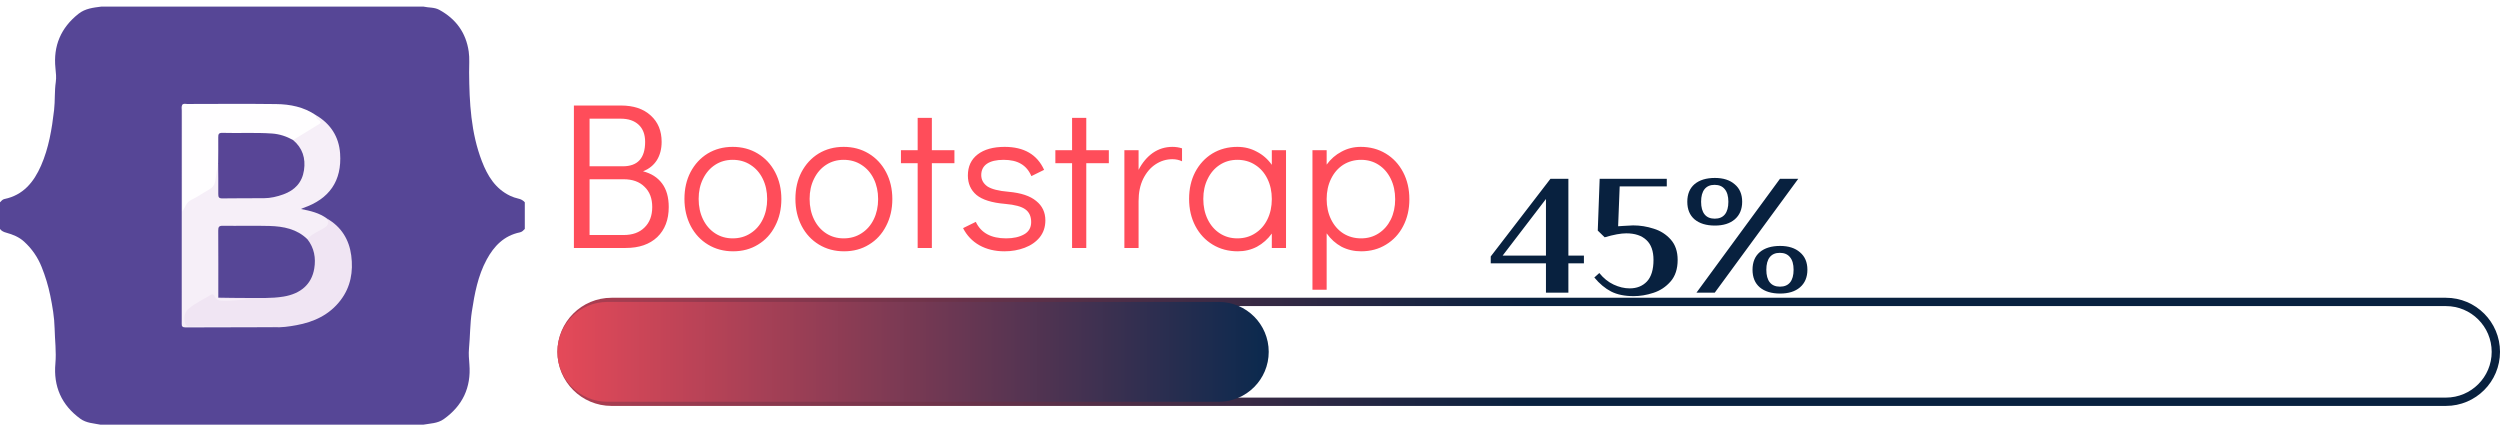
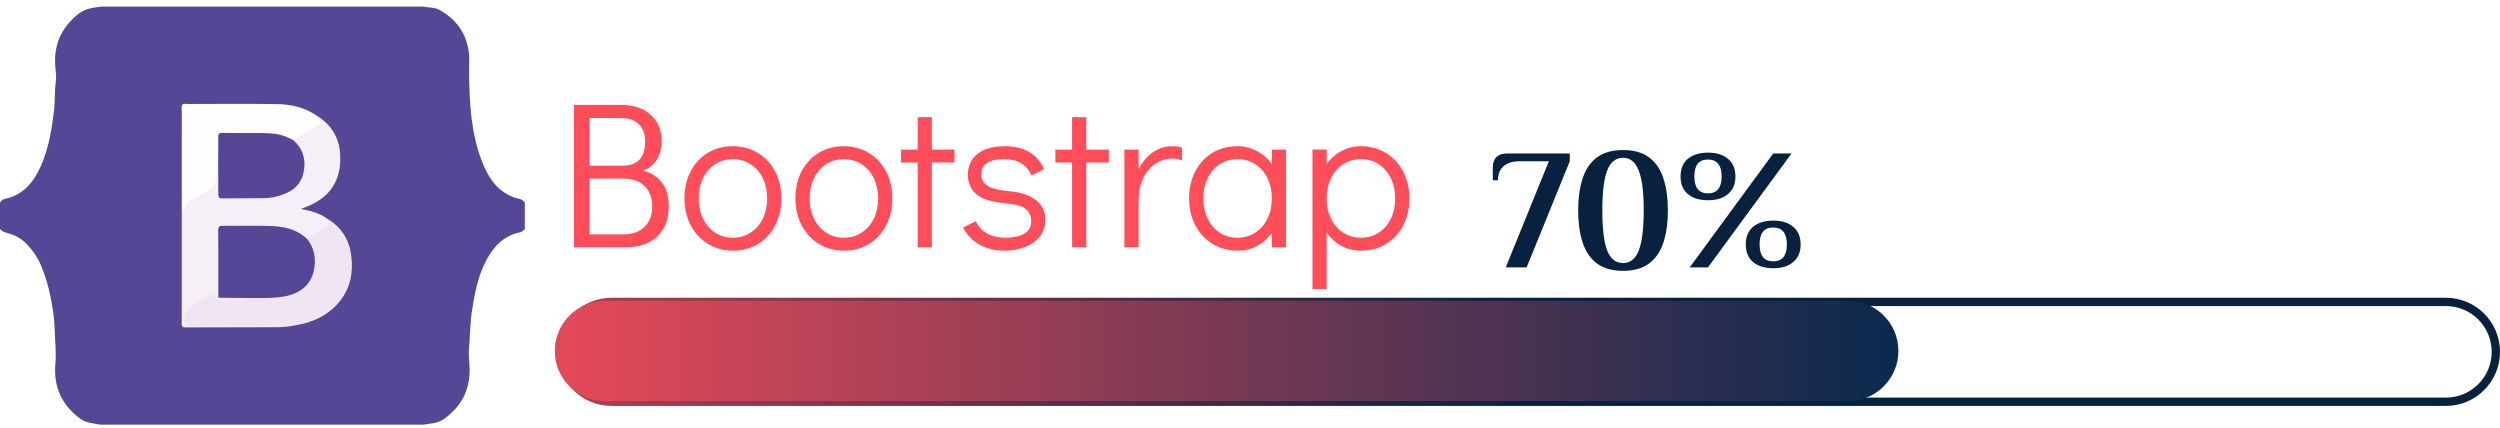
<svg xmlns="http://www.w3.org/2000/svg" width="374" height="64" viewBox="0 0 374 64" fill="none">
-   <path d="M231.275 39.398H223.014V38.366L231.946 26.75H234.63V38.237H236.954V39.398H234.63V43.787H231.275V39.398ZM231.275 38.237V29.77L224.795 38.237H231.275ZM244.395 44.303C243.053 44.303 241.925 44.071 241.013 43.606C240.118 43.141 239.284 42.444 238.509 41.515L239.258 40.844C239.877 41.618 240.592 42.195 241.4 42.573C242.209 42.952 243.01 43.141 243.801 43.141C244.868 43.141 245.729 42.797 246.383 42.109C247.036 41.403 247.363 40.328 247.363 38.882C247.363 37.557 247.011 36.567 246.305 35.913C245.599 35.242 244.593 34.907 243.285 34.907C242.476 34.907 241.4 35.105 240.058 35.5L239.026 34.494L239.31 26.75H249.351V27.885H242.304L242.072 33.848L242.846 33.797C243.724 33.745 244.214 33.719 244.317 33.719C245.367 33.719 246.391 33.883 247.389 34.21C248.405 34.52 249.256 35.062 249.945 35.836C250.633 36.61 250.977 37.626 250.977 38.882C250.977 40.224 250.625 41.3 249.919 42.109C249.213 42.918 248.353 43.486 247.338 43.812C246.339 44.139 245.359 44.303 244.395 44.303ZM256.55 33.745C255.26 33.745 254.244 33.435 253.504 32.816C252.782 32.196 252.42 31.319 252.42 30.183C252.42 29.047 252.782 28.169 253.504 27.55C254.244 26.93 255.26 26.62 256.55 26.62C257.807 26.62 258.796 26.939 259.519 27.576C260.259 28.195 260.629 29.064 260.629 30.183C260.629 31.301 260.259 32.179 259.519 32.816C258.796 33.435 257.807 33.745 256.55 33.745ZM266.282 26.75H269.018L256.525 43.787H253.788L266.282 26.75ZM256.525 32.713C257.196 32.713 257.703 32.498 258.048 32.067C258.392 31.637 258.564 31.009 258.564 30.183C258.564 29.357 258.383 28.729 258.022 28.298C257.678 27.868 257.17 27.653 256.499 27.653C255.845 27.653 255.346 27.868 255.002 28.298C254.657 28.729 254.485 29.357 254.485 30.183C254.485 31.009 254.657 31.637 255.002 32.067C255.346 32.498 255.854 32.713 256.525 32.713ZM266.308 43.916C265.017 43.916 264.002 43.606 263.262 42.986C262.539 42.367 262.178 41.489 262.178 40.353C262.178 39.218 262.539 38.34 263.262 37.72C264.002 37.101 265.017 36.791 266.308 36.791C267.564 36.791 268.554 37.109 269.277 37.746C270.017 38.366 270.387 39.235 270.387 40.353C270.387 41.472 270.017 42.35 269.277 42.986C268.554 43.606 267.564 43.916 266.308 43.916ZM266.282 42.883C266.953 42.883 267.461 42.668 267.805 42.238C268.149 41.808 268.321 41.179 268.321 40.353C268.321 39.527 268.141 38.899 267.779 38.469C267.435 38.039 266.928 37.824 266.256 37.824C265.602 37.824 265.103 38.039 264.759 38.469C264.415 38.899 264.243 39.527 264.243 40.353C264.243 41.179 264.415 41.808 264.759 42.238C265.103 42.668 265.611 42.883 266.282 42.883Z" fill="#08213F" />
+   <path d="M225.26 40L231.714 24.125H227.325C226.293 24.125 225.492 24.374 224.925 24.873C224.374 25.355 224.098 26.052 224.098 26.964H223.324V25.028C223.324 24.684 223.384 24.357 223.505 24.047C223.625 23.72 223.84 23.462 224.15 23.273C224.477 23.066 224.933 22.963 225.518 22.963H234.837V24.125L228.384 40H225.26ZM242.805 40.516C241.17 40.516 239.853 40.138 238.855 39.38C237.874 38.623 237.169 37.565 236.738 36.205C236.308 34.846 236.093 33.271 236.093 31.482C236.093 29.692 236.308 28.117 236.738 26.758C237.169 25.398 237.874 24.34 238.855 23.582C239.853 22.825 241.17 22.447 242.805 22.447C244.457 22.447 245.773 22.825 246.754 23.582C247.735 24.34 248.44 25.398 248.871 26.758C249.301 28.117 249.516 29.692 249.516 31.482C249.516 33.271 249.301 34.846 248.871 36.205C248.44 37.565 247.735 38.623 246.754 39.38C245.773 40.138 244.457 40.516 242.805 40.516ZM242.805 39.355C243.889 39.355 244.672 38.727 245.154 37.47C245.653 36.197 245.902 34.2 245.902 31.482C245.902 28.762 245.653 26.775 245.154 25.518C244.672 24.245 243.889 23.608 242.805 23.608C241.72 23.608 240.929 24.245 240.43 25.518C239.948 26.775 239.707 28.762 239.707 31.482C239.707 34.2 239.948 36.197 240.43 37.47C240.929 38.727 241.72 39.355 242.805 39.355ZM252.78 40L265.274 22.963H268.01L255.516 40H252.78ZM265.3 40.129C264.009 40.129 262.994 39.819 262.254 39.2C261.531 38.58 261.17 37.703 261.17 36.567C261.17 35.431 261.531 34.553 262.254 33.934C262.994 33.314 264.009 33.005 265.3 33.005C266.556 33.005 267.545 33.314 268.268 33.934C269.008 34.553 269.378 35.431 269.378 36.567C269.378 37.703 269.008 38.58 268.268 39.2C267.545 39.819 266.556 40.129 265.3 40.129ZM265.274 39.096C266.633 39.096 267.313 38.253 267.313 36.567C267.313 34.88 266.625 34.037 265.248 34.037C263.906 34.037 263.235 34.88 263.235 36.567C263.235 38.253 263.914 39.096 265.274 39.096ZM255.542 29.959C254.251 29.959 253.236 29.649 252.496 29.029C251.773 28.41 251.412 27.532 251.412 26.396C251.412 25.26 251.773 24.383 252.496 23.763C253.236 23.144 254.251 22.834 255.542 22.834C256.798 22.834 257.788 23.144 258.511 23.763C259.251 24.383 259.621 25.26 259.621 26.396C259.621 27.532 259.251 28.41 258.511 29.029C257.788 29.649 256.798 29.959 255.542 29.959ZM255.516 28.926C256.876 28.926 257.556 28.083 257.556 26.396C257.556 24.71 256.867 23.866 255.49 23.866C254.148 23.866 253.477 24.71 253.477 26.396C253.477 28.083 254.157 28.926 255.516 28.926Z" fill="#08213F" />
  <path d="M0 34.251C0 32.923 0 31.594 0 30.266C0.202 30.08 0.35 29.838 0.66 29.774C3.473 29.195 5.057 27.249 6.14 24.778C7.3 22.129 7.759 19.314 8.091 16.462C8.254 15.063 8.141 13.658 8.346 12.264C8.446 11.589 8.368 10.894 8.295 10.204C7.949 6.866 9.107 4.154 11.741 2.066C12.756 1.261 13.97 1.14 15.181 0.985C31.231 0.985 47.28 0.985 63.33 0.985C64.117 1.169 64.974 1.066 65.703 1.463C68.191 2.816 69.711 4.876 70.119 7.703C70.269 8.739 70.17 9.783 70.179 10.822C70.217 15.342 70.443 19.858 72.101 24.146C72.935 26.304 74.098 28.229 76.305 29.286C76.701 29.474 77.109 29.616 77.532 29.709C77.922 29.795 78.252 29.962 78.511 30.265C78.511 31.593 78.511 32.921 78.511 34.25C78.299 34.466 78.114 34.691 77.778 34.761C75.409 35.248 73.903 36.802 72.803 38.839C71.495 41.263 71.001 43.918 70.59 46.601C70.308 48.446 70.337 50.312 70.16 52.163C70.087 52.945 70.162 53.738 70.223 54.53C70.492 57.967 69.203 60.699 66.385 62.701C65.468 63.353 64.373 63.341 63.331 63.531C47.231 63.531 31.13 63.531 15.029 63.531C13.996 63.319 12.926 63.307 12.003 62.633C9.187 60.583 7.984 57.786 8.286 54.392C8.444 52.617 8.208 50.876 8.17 49.123C8.134 47.474 7.849 45.826 7.516 44.199C7.219 42.742 6.786 41.332 6.235 39.953C5.648 38.48 4.775 37.212 3.603 36.144C2.844 35.452 1.922 35.084 0.959 34.817C0.568 34.713 0.241 34.573 0 34.251Z" fill="#564696" />
  <path d="M47.236 17.212C49.443 18.499 50.707 20.447 50.88 22.961C51.163 27.072 49.262 29.777 45.355 31.114C45.263 31.146 45.176 31.194 45.018 31.266C46.446 31.545 47.787 31.852 48.922 32.702C49.658 33.589 49.584 33.828 48.593 34.457C47.908 34.891 47.168 35.24 46.536 35.759C46.337 35.923 46.102 36.021 45.831 35.995C44.464 34.987 42.927 34.423 41.244 34.23C40.123 34.101 38.999 34.179 37.876 34.165C36.624 34.151 35.371 34.148 34.119 34.168C33.234 34.182 33.041 34.374 33.036 35.27C33.021 37.876 33.029 40.48 33.033 43.087C33.033 43.419 33.026 43.757 33.285 44.019C33.909 44.358 34.592 44.429 35.282 44.446C36.047 44.464 36.813 44.433 37.578 44.461C37.781 44.469 38.022 44.496 38.029 44.763C38.037 45.009 37.828 45.117 37.618 45.136C35.968 45.28 34.319 45.464 32.657 45.294C32.527 45.28 32.392 45.246 32.309 45.151C31.726 44.479 31.157 44.736 30.554 45.133C30.022 45.484 29.464 45.792 28.921 46.128C28.655 46.291 28.425 46.486 28.276 46.766C27.718 47.826 28.069 48.443 29.257 48.448C32.779 48.461 36.299 48.437 39.821 48.468C40.227 48.471 40.783 48.288 40.938 48.948C36.547 48.957 32.157 48.96 27.767 48.981C27.335 48.983 27.151 48.842 27.186 48.412C27.198 48.261 27.187 48.106 27.187 47.954C27.186 37.489 27.184 27.026 27.189 16.562C27.189 16.264 27.102 15.948 27.282 15.666C27.64 15.813 27.642 16.139 27.645 16.441C27.675 20.926 27.669 25.41 27.649 29.895C27.648 30.125 27.603 30.35 27.552 30.53C27.602 30.22 27.783 29.973 28.099 29.783C29.013 29.229 29.912 28.648 30.858 28.149C31.447 27.839 31.777 27.394 31.872 26.726C31.955 26.147 32.013 25.563 32.154 24.992C32.223 24.715 32.269 24.431 32.633 24.392C33.069 24.569 33.001 24.968 33.013 25.31C33.049 26.33 33.023 27.352 33.03 28.372C33.033 28.905 33.211 29.289 33.812 29.277C36.132 29.232 38.46 29.479 40.769 29.117C42.07 28.913 43.312 28.526 44.197 27.441C45.633 25.678 45.363 22.866 44.039 21.67C43.87 21.518 43.709 21.346 43.66 21.107C43.622 20.696 43.832 20.45 44.179 20.262C45.073 19.775 45.921 19.212 46.789 18.682C47.133 18.472 47.489 18.323 47.129 17.824C46.997 17.639 46.998 17.381 47.236 17.212Z" fill="#F6EFF8" />
  <path d="M40.938 48.943C40.631 48.763 40.293 48.816 39.965 48.816C36.368 48.812 32.771 48.822 29.174 48.803C28.651 48.8 27.914 49.07 27.697 48.363C27.468 47.621 27.571 46.751 28.172 46.228C29.189 45.343 30.448 44.788 31.599 44.083C31.87 43.918 32.019 44.152 32.122 44.369C32.317 44.778 32.619 44.965 33.085 44.988C34.639 45.064 36.176 44.823 37.724 44.689C36.356 44.689 34.987 44.692 33.621 44.686C33.295 44.685 32.952 44.754 32.659 44.531C32.964 44.119 33.417 44.163 33.846 44.162C36.219 44.149 38.592 44.185 40.965 44.146C42.418 44.123 43.818 43.807 44.992 42.899C46.73 41.556 47.196 39.175 46.234 36.931C46.081 36.573 45.752 36.239 45.986 35.791C46.59 35.033 47.493 34.685 48.29 34.223C48.98 33.823 49.325 33.469 48.922 32.702C51.066 33.926 52.235 35.854 52.546 38.219C52.861 40.614 52.474 42.928 50.943 44.925C49.274 47.104 46.966 48.168 44.346 48.648C43.225 48.854 42.09 49.021 40.938 48.943Z" fill="#F0E5F3" />
  <path d="M32.636 24.439C32.493 25.29 32.318 26.138 32.217 26.996C32.14 27.649 31.809 28.057 31.257 28.369C30.37 28.867 29.534 29.468 28.617 29.899C27.819 30.274 27.721 31.008 27.282 31.663C27.282 26.33 27.282 20.996 27.282 15.665C27.494 15.445 27.766 15.557 28.005 15.556C32.441 15.548 36.879 15.513 41.315 15.569C43.41 15.595 45.449 15.999 47.237 17.215C47.273 17.474 47.336 17.755 47.561 17.886C48.343 18.343 47.822 18.515 47.408 18.765C46.213 19.484 45.032 20.222 43.844 20.953C43.554 21.217 43.255 21.058 42.988 20.937C41.726 20.361 40.365 20.302 39.025 20.234C37.397 20.153 35.764 20.202 34.133 20.219C33.248 20.228 33.059 20.427 33.036 21.306C33.016 22.07 33.053 22.836 33.013 23.598C32.996 23.917 33.035 24.28 32.636 24.439Z" fill="#FFFEFF" />
  <path d="M45.986 35.79C47.011 37.094 47.274 38.602 47.012 40.18C46.624 42.517 44.99 43.943 42.419 44.368C40.597 44.669 38.764 44.568 36.933 44.578C35.508 44.586 34.083 44.549 32.657 44.531C32.659 41.188 32.671 37.847 32.648 34.505C32.644 33.956 32.75 33.766 33.348 33.775C35.669 33.813 37.992 33.739 40.313 33.804C42.395 33.864 44.406 34.244 45.986 35.79Z" fill="#564696" />
  <path d="M32.636 24.438C32.644 23.139 32.668 21.841 32.65 20.542C32.642 20.074 32.729 19.861 33.266 19.876C35.734 19.947 38.206 19.804 40.675 19.973C41.819 20.051 42.856 20.396 43.843 20.95C45.255 22.139 45.743 23.67 45.478 25.46C45.203 27.305 44.102 28.462 42.383 29.081C41.445 29.42 40.483 29.646 39.485 29.652C37.417 29.666 35.348 29.647 33.28 29.681C32.759 29.69 32.648 29.512 32.654 29.031C32.671 27.5 32.645 25.969 32.636 24.438Z" fill="#584596" />
-   <path d="M96.199 25.628C97.428 25.941 98.376 26.545 99.043 27.441C99.71 28.336 100.043 29.513 100.043 30.972C100.043 32.867 99.47 34.367 98.324 35.471C97.178 36.555 95.606 37.096 93.606 37.096H85.856V15.785H92.887C94.783 15.785 96.272 16.285 97.356 17.285C98.439 18.264 98.981 19.576 98.981 21.222C98.981 22.285 98.741 23.201 98.262 23.972C97.783 24.722 97.095 25.274 96.199 25.628ZM88.2 24.878H93.168C95.397 24.878 96.512 23.66 96.512 21.222C96.512 20.118 96.189 19.264 95.543 18.66C94.897 18.056 94.002 17.754 92.856 17.754H88.2V24.878ZM93.293 35.159C94.627 35.159 95.668 34.784 96.418 34.034C97.189 33.284 97.574 32.263 97.574 30.972C97.574 29.68 97.189 28.67 96.418 27.941C95.668 27.191 94.627 26.816 93.293 26.816H88.2V35.159H93.293ZM109.674 37.596C108.278 37.596 107.029 37.263 105.924 36.596C104.82 35.93 103.956 35.003 103.331 33.815C102.706 32.607 102.393 31.253 102.393 29.753C102.393 28.253 102.695 26.92 103.3 25.753C103.925 24.566 104.779 23.639 105.862 22.972C106.966 22.305 108.216 21.972 109.612 21.972C111.007 21.972 112.257 22.305 113.361 22.972C114.466 23.639 115.33 24.566 115.955 25.753C116.58 26.941 116.892 28.284 116.892 29.784C116.892 31.284 116.58 32.628 115.955 33.815C115.351 35.003 114.497 35.93 113.393 36.596C112.309 37.263 111.07 37.596 109.674 37.596ZM109.612 35.659C110.612 35.659 111.497 35.409 112.268 34.909C113.059 34.409 113.674 33.711 114.111 32.815C114.549 31.919 114.768 30.909 114.768 29.784C114.768 28.659 114.549 27.649 114.111 26.753C113.674 25.857 113.059 25.159 112.268 24.659C111.497 24.16 110.612 23.91 109.612 23.91C108.633 23.91 107.758 24.16 106.987 24.659C106.216 25.159 105.612 25.857 105.174 26.753C104.737 27.628 104.518 28.628 104.518 29.753C104.518 30.899 104.737 31.919 105.174 32.815C105.612 33.711 106.216 34.409 106.987 34.909C107.758 35.409 108.633 35.659 109.612 35.659ZM126.275 37.596C124.879 37.596 123.629 37.263 122.525 36.596C121.421 35.93 120.556 35.003 119.931 33.815C119.306 32.607 118.994 31.253 118.994 29.753C118.994 28.253 119.296 26.92 119.9 25.753C120.525 24.566 121.379 23.639 122.462 22.972C123.567 22.305 124.816 21.972 126.212 21.972C127.608 21.972 128.858 22.305 129.962 22.972C131.066 23.639 131.931 24.566 132.556 25.753C133.181 26.941 133.493 28.284 133.493 29.784C133.493 31.284 133.181 32.628 132.556 33.815C131.951 35.003 131.097 35.93 129.993 36.596C128.91 37.263 127.67 37.596 126.275 37.596ZM126.212 35.659C127.212 35.659 128.098 35.409 128.868 34.909C129.66 34.409 130.274 33.711 130.712 32.815C131.149 31.919 131.368 30.909 131.368 29.784C131.368 28.659 131.149 27.649 130.712 26.753C130.274 25.857 129.66 25.159 128.868 24.659C128.098 24.16 127.212 23.91 126.212 23.91C125.233 23.91 124.358 24.16 123.587 24.659C122.817 25.159 122.212 25.857 121.775 26.753C121.338 27.628 121.119 28.628 121.119 29.753C121.119 30.899 121.338 31.919 121.775 32.815C122.212 33.711 122.817 34.409 123.587 34.909C124.358 35.409 125.233 35.659 126.212 35.659ZM137.282 37.096V24.41H134.782V22.472H137.282V17.629H139.407V22.472H142.782V24.41H139.407V37.096H137.282ZM150.262 37.596C148.845 37.596 147.596 37.294 146.512 36.69C145.45 36.086 144.637 35.232 144.075 34.128L145.981 33.19C146.752 34.836 148.262 35.659 150.512 35.659C151.595 35.659 152.491 35.461 153.199 35.065C153.908 34.669 154.262 34.055 154.262 33.221C154.262 32.367 153.97 31.732 153.387 31.315C152.824 30.899 151.824 30.628 150.387 30.503C148.387 30.336 146.95 29.888 146.075 29.159C145.221 28.43 144.794 27.461 144.794 26.253C144.794 24.899 145.283 23.847 146.262 23.097C147.241 22.347 148.585 21.972 150.293 21.972C153.189 21.972 155.158 23.118 156.199 25.409L154.293 26.347C153.939 25.514 153.418 24.899 152.731 24.503C152.064 24.107 151.199 23.91 150.137 23.91C149.054 23.91 148.221 24.107 147.637 24.503C147.075 24.899 146.794 25.462 146.794 26.191C146.794 26.878 147.096 27.441 147.7 27.878C148.325 28.295 149.387 28.566 150.887 28.691C152.741 28.857 154.116 29.315 155.012 30.065C155.928 30.794 156.387 31.763 156.387 32.971C156.387 33.95 156.105 34.794 155.543 35.502C154.981 36.19 154.231 36.711 153.293 37.065C152.356 37.419 151.345 37.596 150.262 37.596ZM160.382 37.096V24.41H157.882V22.472H160.382V17.629H162.507V22.472H165.882V24.41H162.507V37.096H160.382ZM175.394 21.972C175.894 21.972 176.373 22.045 176.831 22.191V24.128C176.394 23.92 175.914 23.816 175.394 23.816C174.498 23.816 173.665 24.066 172.894 24.566C172.123 25.066 171.498 25.795 171.019 26.753C170.561 27.691 170.331 28.805 170.331 30.097V37.096H168.207V22.472H170.331V25.409C170.894 24.326 171.602 23.482 172.456 22.878C173.331 22.274 174.31 21.972 175.394 21.972ZM192.388 22.472V37.096H190.264V34.94C189.659 35.773 188.92 36.43 188.045 36.909C187.17 37.367 186.212 37.596 185.17 37.596C183.774 37.596 182.524 37.263 181.42 36.596C180.316 35.93 179.452 35.003 178.827 33.815C178.202 32.628 177.889 31.274 177.889 29.753C177.889 28.253 178.191 26.92 178.795 25.753C179.42 24.566 180.275 23.639 181.358 22.972C182.462 22.305 183.712 21.972 185.108 21.972C186.17 21.972 187.139 22.212 188.014 22.691C188.909 23.149 189.659 23.805 190.264 24.659V22.472H192.388ZM185.108 35.659C186.108 35.659 186.993 35.409 187.764 34.909C188.555 34.409 189.17 33.711 189.607 32.815C190.045 31.919 190.264 30.909 190.264 29.784C190.264 28.659 190.045 27.649 189.607 26.753C189.17 25.857 188.555 25.159 187.764 24.659C186.993 24.16 186.108 23.91 185.108 23.91C184.128 23.91 183.254 24.16 182.483 24.659C181.712 25.159 181.108 25.857 180.67 26.753C180.233 27.628 180.014 28.628 180.014 29.753C180.014 30.899 180.233 31.919 180.67 32.815C181.108 33.711 181.712 34.409 182.483 34.909C183.254 35.409 184.128 35.659 185.108 35.659ZM203.561 21.972C204.957 21.972 206.207 22.305 207.311 22.972C208.415 23.639 209.279 24.566 209.904 25.753C210.529 26.941 210.842 28.295 210.842 29.815C210.842 31.315 210.529 32.659 209.904 33.846C209.3 35.013 208.446 35.93 207.342 36.596C206.259 37.263 205.019 37.596 203.624 37.596C202.561 37.596 201.582 37.367 200.686 36.909C199.811 36.43 199.072 35.763 198.468 34.909V43.346H196.343V22.472H198.468V24.628C199.072 23.795 199.811 23.149 200.686 22.691C201.561 22.212 202.519 21.972 203.561 21.972ZM203.624 35.659C204.603 35.659 205.478 35.409 206.248 34.909C207.019 34.409 207.623 33.721 208.061 32.846C208.498 31.951 208.717 30.94 208.717 29.815C208.717 28.67 208.498 27.649 208.061 26.753C207.623 25.857 207.019 25.159 206.248 24.659C205.478 24.16 204.603 23.91 203.624 23.91C202.624 23.91 201.728 24.16 200.936 24.659C200.165 25.159 199.561 25.857 199.124 26.753C198.686 27.649 198.468 28.659 198.468 29.784C198.468 30.909 198.686 31.919 199.124 32.815C199.561 33.711 200.165 34.409 200.936 34.909C201.728 35.409 202.624 35.659 203.624 35.659Z" fill="#FF4D5A" />
+   <path d="M96.199 25.532C97.428 25.844 98.376 26.449 99.043 27.344C99.71 28.24 100.043 29.417 100.043 30.875C100.043 32.771 99.47 34.271 98.324 35.375C97.178 36.458 95.606 37 93.606 37H85.856V15.689H92.887C94.783 15.689 96.272 16.189 97.356 17.189C98.439 18.168 98.981 19.48 98.981 21.126C98.981 22.188 98.741 23.105 98.262 23.876C97.783 24.626 97.095 25.178 96.199 25.532ZM88.2 24.782H93.168C95.397 24.782 96.512 23.563 96.512 21.126C96.512 20.022 96.189 19.168 95.543 18.564C94.897 17.959 94.002 17.657 92.856 17.657H88.2V24.782ZM93.293 35.063C94.627 35.063 95.668 34.688 96.418 33.938C97.189 33.188 97.574 32.167 97.574 30.875C97.574 29.584 97.189 28.573 96.418 27.844C95.668 27.094 94.627 26.719 93.293 26.719H88.2V35.063H93.293ZM109.674 37.5C108.278 37.5 107.029 37.167 105.924 36.5C104.82 35.833 103.956 34.906 103.331 33.719C102.706 32.511 102.393 31.157 102.393 29.657C102.393 28.157 102.695 26.823 103.3 25.657C103.925 24.47 104.779 23.543 105.862 22.876C106.966 22.209 108.216 21.876 109.612 21.876C111.007 21.876 112.257 22.209 113.361 22.876C114.466 23.543 115.33 24.47 115.955 25.657C116.58 26.844 116.892 28.188 116.892 29.688C116.892 31.188 116.58 32.532 115.955 33.719C115.351 34.906 114.497 35.833 113.393 36.5C112.309 37.167 111.07 37.5 109.674 37.5ZM109.612 35.563C110.612 35.563 111.497 35.313 112.268 34.813C113.059 34.313 113.674 33.615 114.111 32.719C114.549 31.823 114.768 30.813 114.768 29.688C114.768 28.563 114.549 27.553 114.111 26.657C113.674 25.761 113.059 25.063 112.268 24.563C111.497 24.063 110.612 23.813 109.612 23.813C108.633 23.813 107.758 24.063 106.987 24.563C106.216 25.063 105.612 25.761 105.174 26.657C104.737 27.532 104.518 28.532 104.518 29.657C104.518 30.802 104.737 31.823 105.174 32.719C105.612 33.615 106.216 34.313 106.987 34.813C107.758 35.313 108.633 35.563 109.612 35.563ZM126.275 37.5C124.879 37.5 123.629 37.167 122.525 36.5C121.421 35.833 120.556 34.906 119.931 33.719C119.306 32.511 118.994 31.157 118.994 29.657C118.994 28.157 119.296 26.823 119.9 25.657C120.525 24.47 121.379 23.543 122.462 22.876C123.567 22.209 124.816 21.876 126.212 21.876C127.608 21.876 128.858 22.209 129.962 22.876C131.066 23.543 131.931 24.47 132.556 25.657C133.181 26.844 133.493 28.188 133.493 29.688C133.493 31.188 133.181 32.532 132.556 33.719C131.951 34.906 131.097 35.833 129.993 36.5C128.91 37.167 127.67 37.5 126.275 37.5ZM126.212 35.563C127.212 35.563 128.098 35.313 128.868 34.813C129.66 34.313 130.274 33.615 130.712 32.719C131.149 31.823 131.368 30.813 131.368 29.688C131.368 28.563 131.149 27.553 130.712 26.657C130.274 25.761 129.66 25.063 128.868 24.563C128.098 24.063 127.212 23.813 126.212 23.813C125.233 23.813 124.358 24.063 123.587 24.563C122.817 25.063 122.212 25.761 121.775 26.657C121.338 27.532 121.119 28.532 121.119 29.657C121.119 30.802 121.338 31.823 121.775 32.719C122.212 33.615 122.817 34.313 123.587 34.813C124.358 35.313 125.233 35.563 126.212 35.563ZM137.282 37V24.313H134.782V22.376H137.282V17.532H139.407V22.376H142.782V24.313H139.407V37H137.282ZM150.262 37.5C148.845 37.5 147.596 37.198 146.512 36.594C145.45 35.99 144.637 35.136 144.075 34.031L145.981 33.094C146.752 34.74 148.262 35.563 150.512 35.563C151.595 35.563 152.491 35.365 153.199 34.969C153.908 34.573 154.262 33.959 154.262 33.125C154.262 32.271 153.97 31.636 153.387 31.219C152.824 30.802 151.824 30.532 150.387 30.407C148.387 30.24 146.95 29.792 146.075 29.063C145.221 28.334 144.794 27.365 144.794 26.157C144.794 24.803 145.283 23.751 146.262 23.001C147.241 22.251 148.585 21.876 150.293 21.876C153.189 21.876 155.158 23.022 156.199 25.313L154.293 26.251C153.939 25.417 153.418 24.803 152.731 24.407C152.064 24.011 151.199 23.813 150.137 23.813C149.054 23.813 148.221 24.011 147.637 24.407C147.075 24.803 146.794 25.365 146.794 26.094C146.794 26.782 147.096 27.344 147.7 27.782C148.325 28.198 149.387 28.469 150.887 28.594C152.741 28.761 154.116 29.219 155.012 29.969C155.928 30.698 156.387 31.667 156.387 32.875C156.387 33.854 156.105 34.698 155.543 35.406C154.981 36.094 154.231 36.615 153.293 36.969C152.356 37.323 151.345 37.5 150.262 37.5ZM160.382 37V24.313H157.882V22.376H160.382V17.532H162.507V22.376H165.882V24.313H162.507V37H160.382ZM175.394 21.876C175.894 21.876 176.373 21.949 176.831 22.095V24.032C176.394 23.824 175.914 23.72 175.394 23.72C174.498 23.72 173.665 23.97 172.894 24.47C172.123 24.97 171.498 25.699 171.019 26.657C170.561 27.594 170.331 28.709 170.331 30V37H168.207V22.376H170.331V25.313C170.894 24.23 171.602 23.386 172.456 22.782C173.331 22.178 174.31 21.876 175.394 21.876ZM192.388 22.376V37H190.264V34.844C189.659 35.677 188.92 36.333 188.045 36.812C187.17 37.271 186.212 37.5 185.17 37.5C183.774 37.5 182.524 37.167 181.42 36.5C180.316 35.833 179.452 34.906 178.827 33.719C178.202 32.532 177.889 31.177 177.889 29.657C177.889 28.157 178.191 26.823 178.795 25.657C179.42 24.47 180.275 23.543 181.358 22.876C182.462 22.209 183.712 21.876 185.108 21.876C186.17 21.876 187.139 22.116 188.014 22.595C188.909 23.053 189.659 23.709 190.264 24.563V22.376H192.388ZM185.108 35.563C186.108 35.563 186.993 35.313 187.764 34.813C188.555 34.313 189.17 33.615 189.607 32.719C190.045 31.823 190.264 30.813 190.264 29.688C190.264 28.563 190.045 27.553 189.607 26.657C189.17 25.761 188.555 25.063 187.764 24.563C186.993 24.063 186.108 23.813 185.108 23.813C184.128 23.813 183.254 24.063 182.483 24.563C181.712 25.063 181.108 25.761 180.67 26.657C180.233 27.532 180.014 28.532 180.014 29.657C180.014 30.802 180.233 31.823 180.67 32.719C181.108 33.615 181.712 34.313 182.483 34.813C183.254 35.313 184.128 35.563 185.108 35.563ZM203.561 21.876C204.957 21.876 206.207 22.209 207.311 22.876C208.415 23.543 209.279 24.47 209.904 25.657C210.529 26.844 210.842 28.198 210.842 29.719C210.842 31.219 210.529 32.563 209.904 33.75C209.3 34.917 208.446 35.833 207.342 36.5C206.259 37.167 205.019 37.5 203.624 37.5C202.561 37.5 201.582 37.271 200.686 36.812C199.811 36.333 199.072 35.667 198.468 34.813V43.25H196.343V22.376H198.468V24.532C199.072 23.699 199.811 23.053 200.686 22.595C201.561 22.116 202.519 21.876 203.561 21.876ZM203.624 35.563C204.603 35.563 205.478 35.313 206.248 34.813C207.019 34.313 207.623 33.625 208.061 32.75C208.498 31.855 208.717 30.844 208.717 29.719C208.717 28.573 208.498 27.553 208.061 26.657C207.623 25.761 207.019 25.063 206.248 24.563C205.478 24.063 204.603 23.813 203.624 23.813C202.624 23.813 201.728 24.063 200.936 24.563C200.165 25.063 199.561 25.761 199.124 26.657C198.686 27.553 198.468 28.563 198.468 29.688C198.468 30.813 198.686 31.823 199.124 32.719C199.561 33.615 200.165 34.313 200.936 34.813C201.728 35.313 202.624 35.563 203.624 35.563Z" fill="#FF4D5A" />
  <rect x="84.01" y="45.168" width="289.368" height="14.935" rx="7.468" stroke="url(#paint0_linear_104_83)" stroke-width="1.245" />
-   <rect x="83.388" y="45.168" width="106.413" height="14.935" rx="7.468" fill="url(#paint1_linear_104_83)" />
+   <rect x="83" y="45" width="201" height="15" rx="7.5" fill="url(#paint1_linear_104_83)" />
  <defs>
    <linearGradient id="paint0_linear_104_83" x1="228.694" y1="44.545" x2="14.002" y2="44.545" gradientUnits="userSpaceOnUse">
      <stop stop-color="#08213F" />
      <stop offset="1" stop-color="#FF4D5A" />
    </linearGradient>
-     <linearGradient id="paint1_linear_104_83" x1="189.8" y1="60.103" x2="70.79" y2="60.103" gradientUnits="userSpaceOnUse">
+     <linearGradient id="paint1_linear_104_83" x1="284" y1="60" x2="59.205" y2="60" gradientUnits="userSpaceOnUse">
      <stop stop-color="#0A294E" />
      <stop offset="1" stop-color="#FF4D5A" />
    </linearGradient>
  </defs>
</svg>
